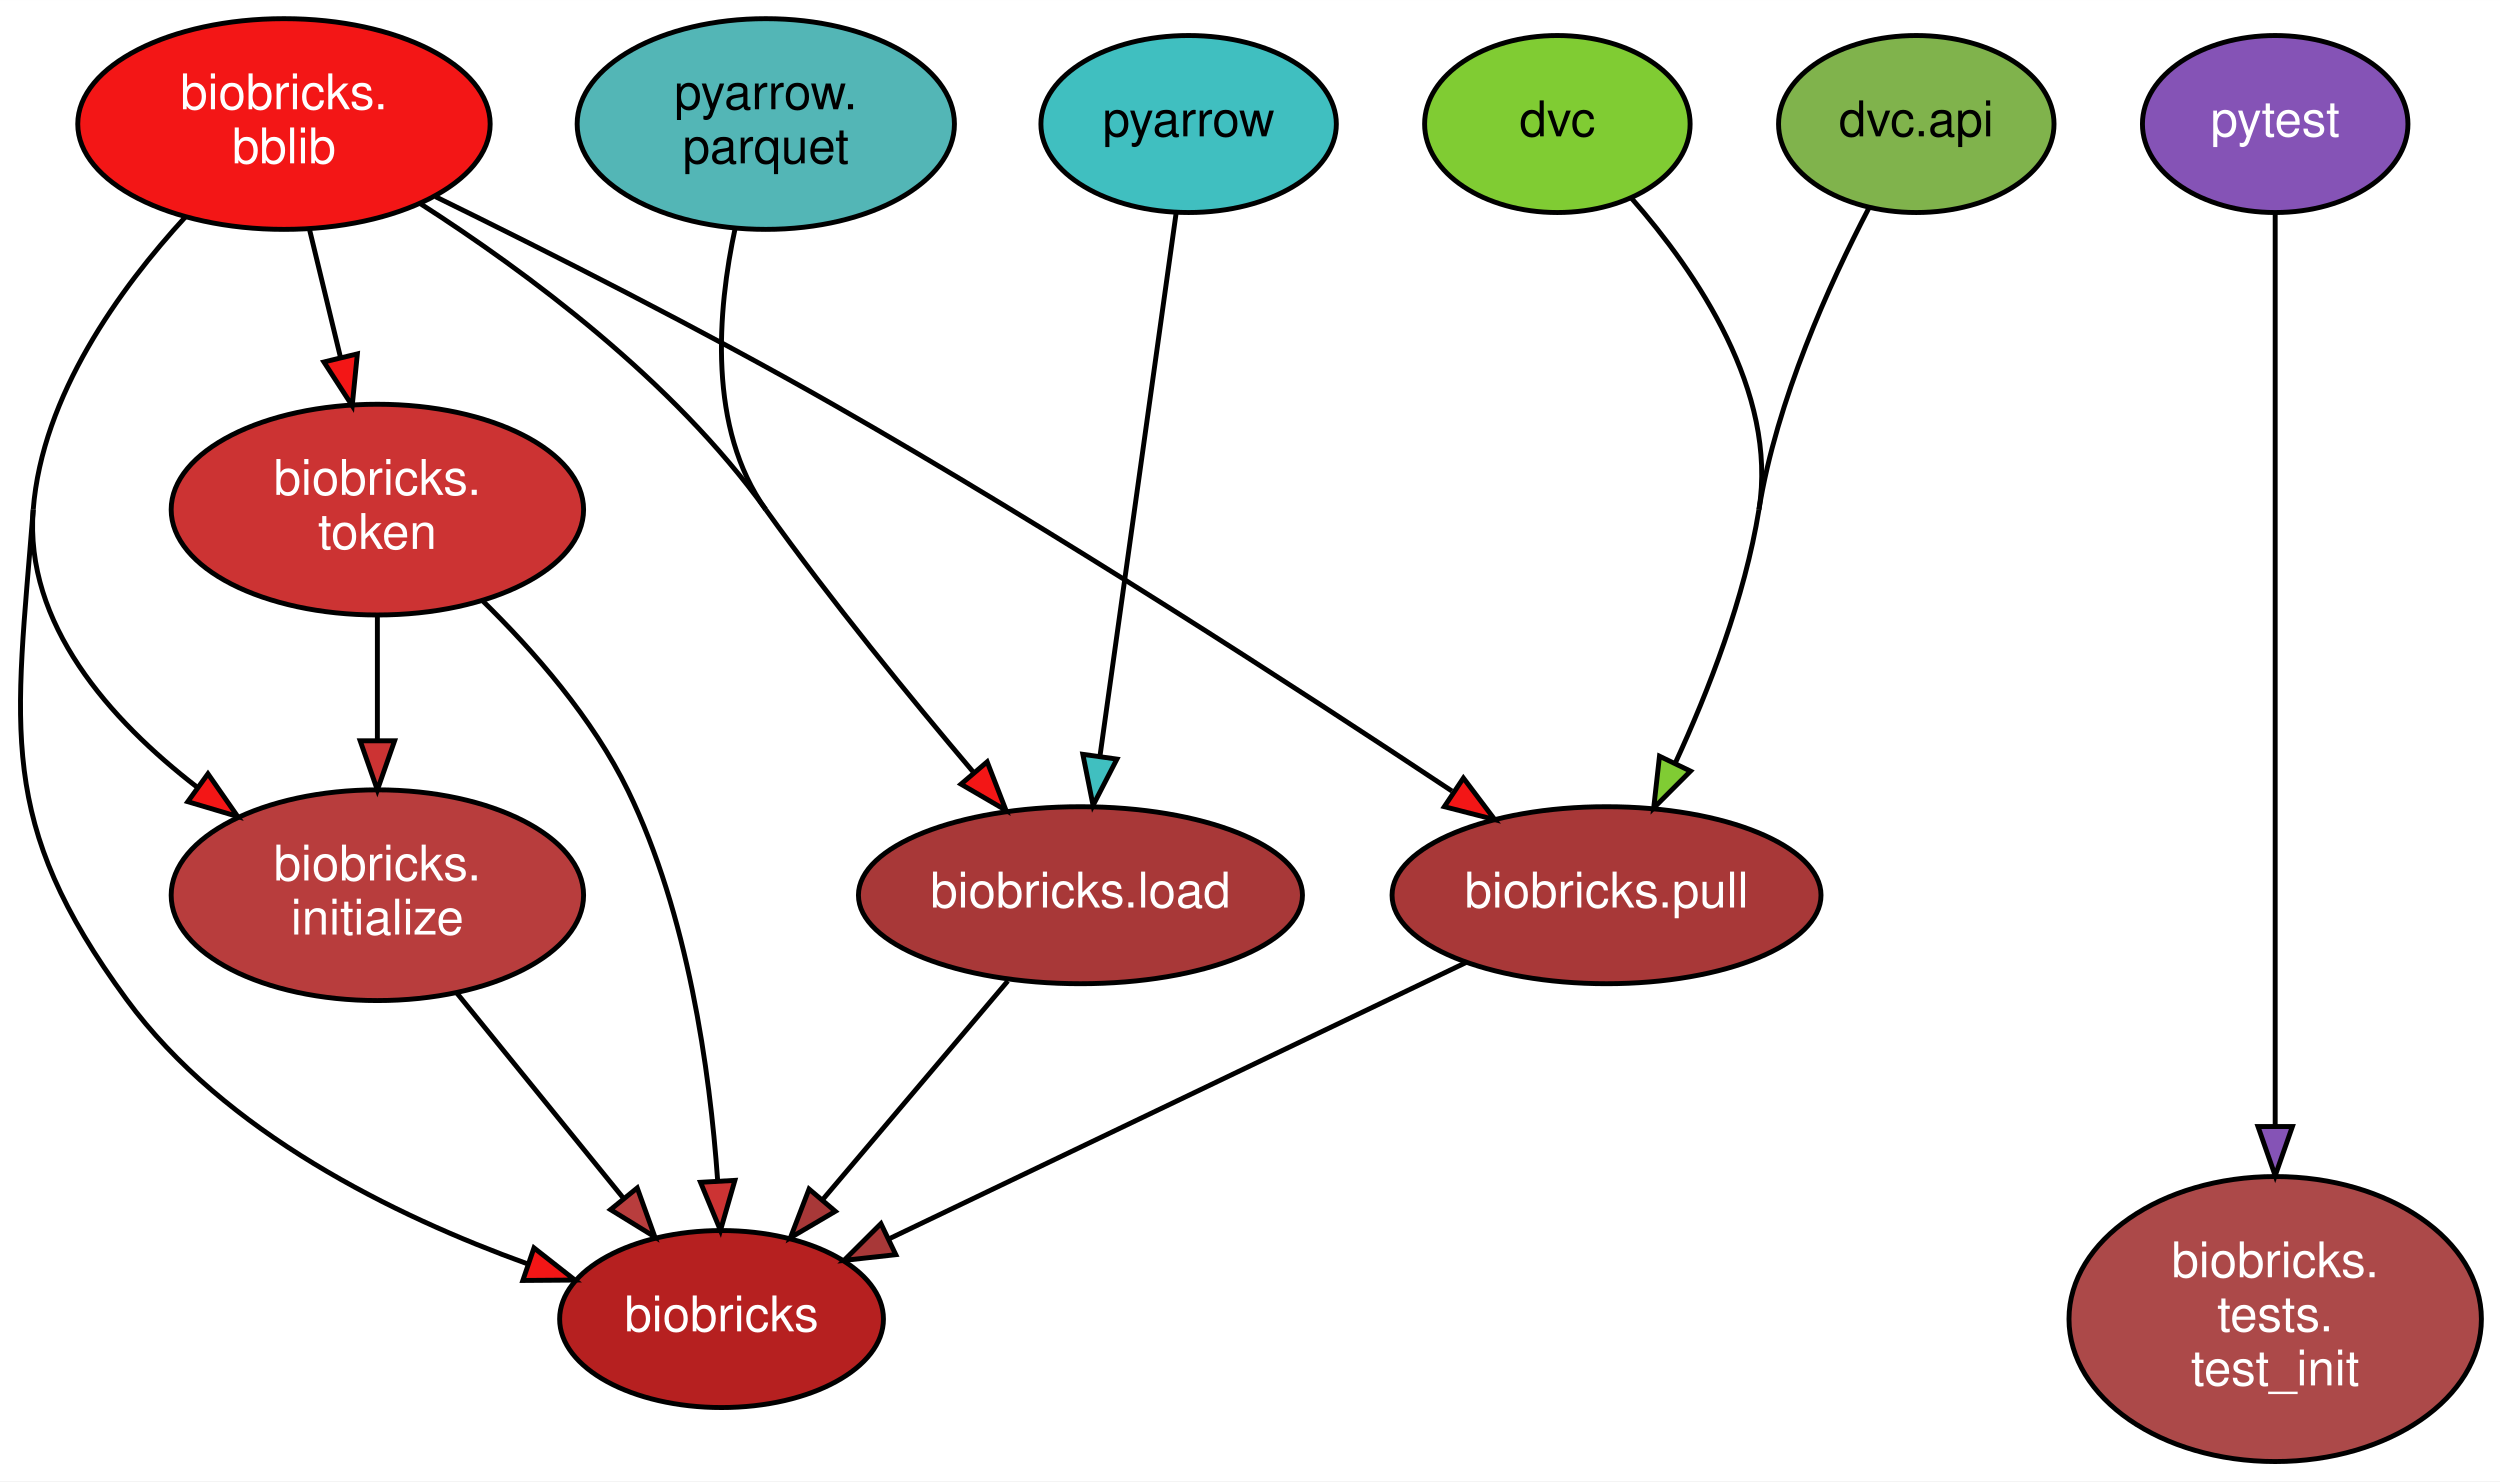
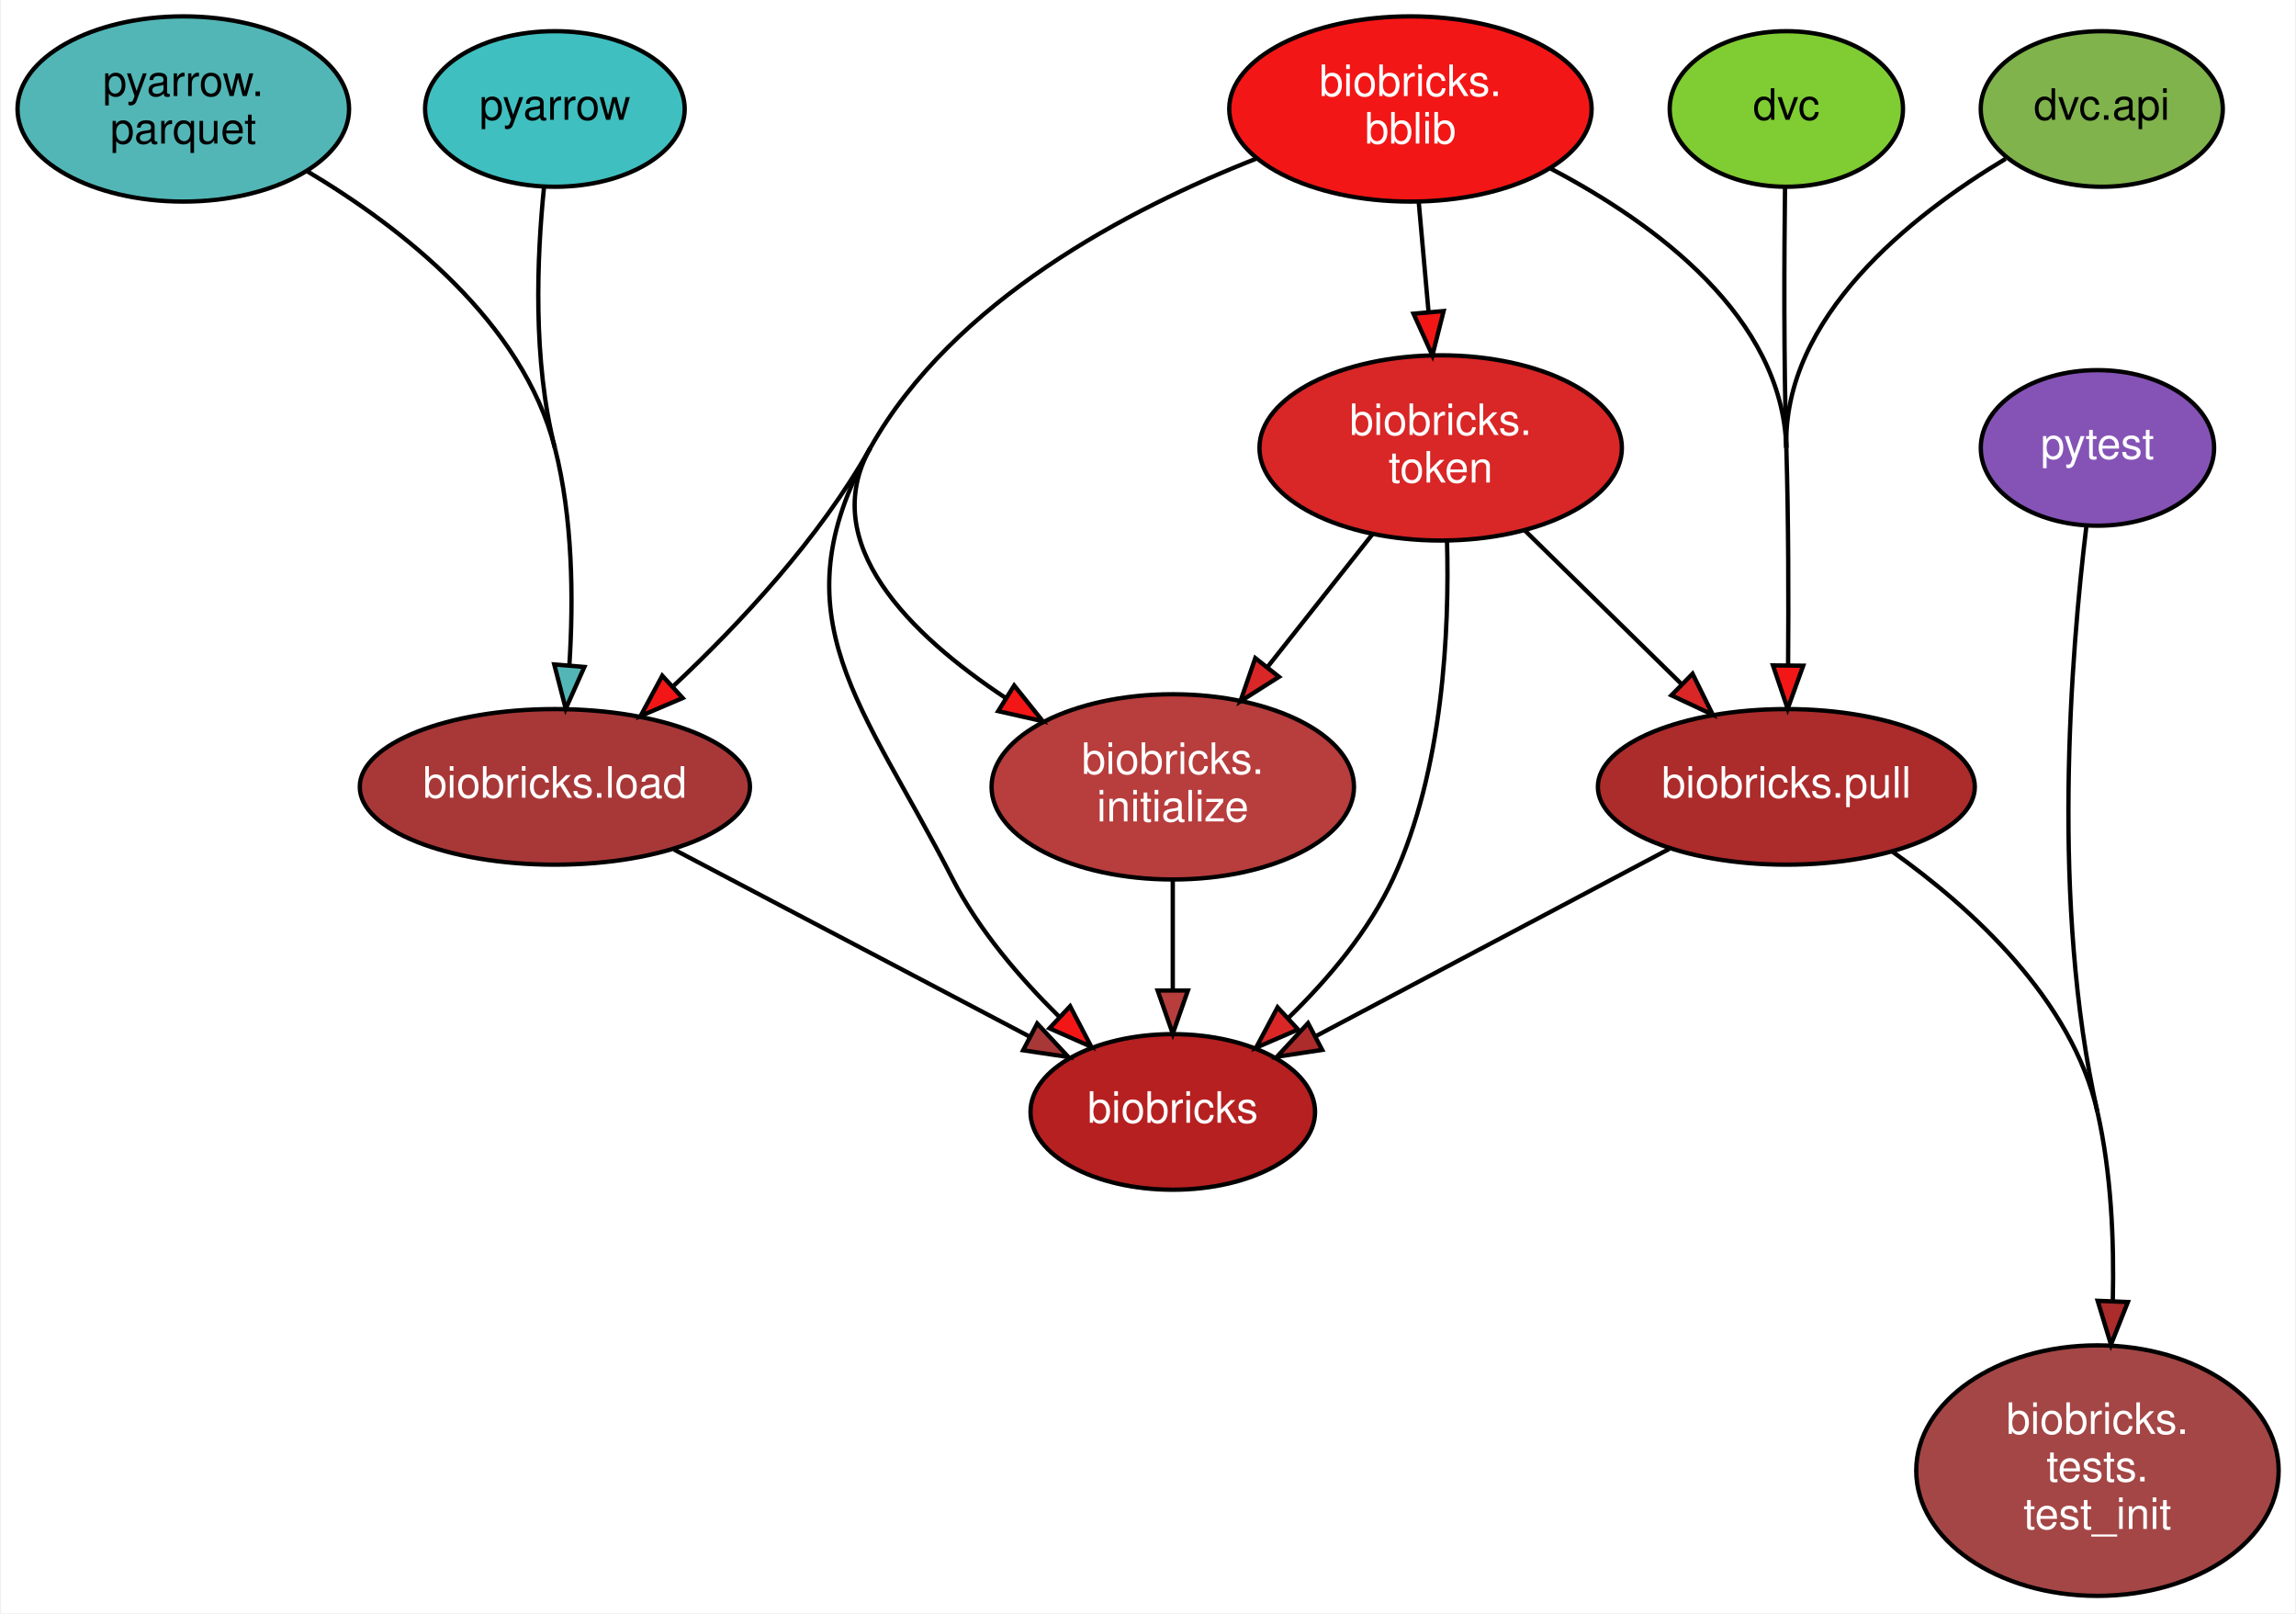
- <svg xmlns="http://www.w3.org/2000/svg" width="508pt" height="301pt" viewBox="0.00 0.00 508.48 301.26">
-   <g id="graph0" class="graph" transform="scale(1 1) rotate(0) translate(4 297.262)">
+ <svg xmlns="http://www.w3.org/2000/svg" width="531pt" height="373pt" viewBox="0.00 0.00 530.90 373.26">
+   <g id="graph0" class="graph" transform="scale(1 1) rotate(0) translate(4 369.262)">
    <style>.edge&gt;path:hover{stroke-width:8}</style>
-     <polygon fill="#ffffff" stroke="transparent" points="-4,4 -4,-297.262 504.475,-297.262 504.475,4 -4,4" />
+     <polygon fill="#ffffff" stroke="transparent" points="-4,4 -4,-369.262 526.903,-369.262 526.903,4 -4,4" />
    <g id="node1" class="node">
      <style>.edge&gt;path:hover{stroke-width:8}</style>
-       <ellipse fill="#b62020" stroke="#000000" cx="142.756" cy="-28.991" rx="32.93" ry="18" />
-       <text text-anchor="middle" x="142.756" y="-26.491" font-family="Helvetica,sans-Serif" font-size="10.00" fill="#ffffff">biobricks</text>
+       <ellipse fill="#b62020" stroke="#000000" cx="267.184" cy="-111.983" rx="32.93" ry="18" />
+       <text text-anchor="middle" x="267.184" y="-109.483" font-family="Helvetica,sans-Serif" font-size="10.00" fill="#ffffff">biobricks</text>
    </g>
    <g id="node2" class="node">
      <style>.edge&gt;path:hover{stroke-width:8}</style>
-       <ellipse fill="#f31616" stroke="#000000" cx="53.756" cy="-272.049" rx="41.94" ry="21.429" />
-       <text text-anchor="middle" x="53.756" y="-275.049" font-family="Helvetica,sans-Serif" font-size="10.00" fill="#ffffff">biobricks.</text>
-       <text text-anchor="middle" x="53.756" y="-264.049" font-family="Helvetica,sans-Serif" font-size="10.00" fill="#ffffff">bblib</text>
+       <ellipse fill="#f31616" stroke="#000000" cx="322.184" cy="-344.049" rx="41.94" ry="21.429" />
+       <text text-anchor="middle" x="322.184" y="-347.049" font-family="Helvetica,sans-Serif" font-size="10.00" fill="#ffffff">biobricks.</text>
+       <text text-anchor="middle" x="322.184" y="-336.049" font-family="Helvetica,sans-Serif" font-size="10.00" fill="#ffffff">bblib</text>
    </g>
    <g id="edge1" class="edge">
      <style>.edge&gt;path:hover{stroke-width:8}</style>
-       <path fill="none" stroke="#000000" d="M33.781,-253.231C20.275,-238.534 4.575,-216.776 2.756,-193.622" />
-       <path fill="none" stroke="#000000" d="M2.756,-193.622C-.775,-148.679 -4.919,-130.326 21.756,-93.983 41.61,-66.932 76.198,-49.983 103.322,-40.203" />
-       <polygon fill="#f31616" stroke="#000000" points="104.605,-43.464 112.937,-36.919 102.342,-36.839 104.605,-43.464" />
+       <path fill="none" stroke="#000000" d="M197.184,-265.622C175.112,-226.312 195.661,-206.123 216.184,-165.983 222.238,-154.142 231.69,-143.079 240.821,-134.087" />
+       <polygon fill="#f31616" stroke="#000000" points="243.427,-136.441 248.333,-127.05 238.642,-131.332 243.427,-136.441" />
    </g>
    <g id="node3" class="node">
      <style>.edge&gt;path:hover{stroke-width:8}</style>
-       <ellipse fill="#b83d3d" stroke="#000000" cx="72.756" cy="-115.196" rx="41.94" ry="21.429" />
-       <text text-anchor="middle" x="72.756" y="-118.196" font-family="Helvetica,sans-Serif" font-size="10.00" fill="#ffffff">biobricks.</text>
-       <text text-anchor="middle" x="72.756" y="-107.196" font-family="Helvetica,sans-Serif" font-size="10.00" fill="#ffffff">initialize</text>
+       <ellipse fill="#b83d3d" stroke="#000000" cx="267.184" cy="-187.196" rx="41.94" ry="21.429" />
+       <text text-anchor="middle" x="267.184" y="-190.196" font-family="Helvetica,sans-Serif" font-size="10.00" fill="#ffffff">biobricks.</text>
+       <text text-anchor="middle" x="267.184" y="-179.196" font-family="Helvetica,sans-Serif" font-size="10.00" fill="#ffffff">initialize</text>
    </g>
    <g id="edge2" class="edge">
      <style>.edge&gt;path:hover{stroke-width:8}</style>
-       <path fill="none" stroke="#000000" d="M2.756,-193.622C.933,-170.429 18.283,-150.887 36.163,-137.112" />
-       <polygon fill="#f31616" stroke="#000000" points="38.294,-139.891 44.349,-131.196 34.194,-134.217 38.294,-139.891" />
+       <path fill="none" stroke="#000000" d="M197.184,-265.622C184.824,-243.609 206.259,-222.487 228.577,-207.72" />
+       <polygon fill="#f31616" stroke="#000000" points="230.484,-210.655 237.104,-202.383 226.771,-204.722 230.484,-210.655" />
    </g>
    <g id="node4" class="node">
      <style>.edge&gt;path:hover{stroke-width:8}</style>
-       <ellipse fill="#a83838" stroke="#000000" cx="215.756" cy="-115.196" rx="45.155" ry="18" />
-       <text text-anchor="middle" x="215.756" y="-112.696" font-family="Helvetica,sans-Serif" font-size="10.00" fill="#ffffff">biobricks.load</text>
+       <ellipse fill="#a83838" stroke="#000000" cx="124.184" cy="-187.196" rx="45.155" ry="18" />
+       <text text-anchor="middle" x="124.184" y="-184.696" font-family="Helvetica,sans-Serif" font-size="10.00" fill="#ffffff">biobricks.load</text>
    </g>
    <g id="edge3" class="edge">
      <style>.edge&gt;path:hover{stroke-width:8}</style>
-       <path fill="none" stroke="#000000" d="M81.339,-255.952C103.158,-241.959 132.979,-219.844 151.756,-193.622" />
-       <path fill="none" stroke="#000000" d="M151.756,-193.622C164.964,-175.177 181.126,-155.392 193.904,-140.308" />
-       <polygon fill="#f31616" stroke="#000000" points="196.782,-142.328 200.614,-132.45 191.459,-137.782 196.782,-142.328" />
+       <path fill="none" stroke="#000000" d="M286.788,-332.662C257.008,-320.999 216.311,-299.689 197.184,-265.622" />
+       <path fill="none" stroke="#000000" d="M197.184,-265.622C185.474,-244.766 167.11,-225.075 151.731,-210.641" />
+       <polygon fill="#f31616" stroke="#000000" points="153.757,-207.751 144.012,-203.593 149.037,-212.921 153.757,-207.751" />
    </g>
    <g id="node5" class="node">
      <style>.edge&gt;path:hover{stroke-width:8}</style>
-       <ellipse fill="#a83838" stroke="#000000" cx="322.756" cy="-115.196" rx="43.622" ry="18" />
-       <text text-anchor="middle" x="322.756" y="-112.696" font-family="Helvetica,sans-Serif" font-size="10.00" fill="#ffffff">biobricks.pull</text>
+       <ellipse fill="#ac2b2b" stroke="#000000" cx="409.184" cy="-187.196" rx="43.622" ry="18" />
+       <text text-anchor="middle" x="409.184" y="-184.696" font-family="Helvetica,sans-Serif" font-size="10.00" fill="#ffffff">biobricks.pull</text>
    </g>
    <g id="edge4" class="edge">
      <style>.edge&gt;path:hover{stroke-width:8}</style>
-       <path fill="none" stroke="#000000" d="M84.588,-257.264C107.317,-246.133 138.832,-230.212 165.756,-214.836 210.279,-189.409 259.987,-157.181 291.309,-136.377" />
-       <polygon fill="#f31616" stroke="#000000" points="293.645,-139.026 300.024,-130.568 289.762,-133.202 293.645,-139.026" />
+       <path fill="none" stroke="#000000" d="M354.603,-330.272C378.959,-317.507 408.284,-295.909 409.184,-265.622" />
+       <path fill="none" stroke="#000000" d="M409.184,-265.622C409.679,-248.976 409.701,-230.333 409.589,-215.402" />
+       <polygon fill="#f31616" stroke="#000000" points="413.087,-215.232 409.488,-205.267 406.087,-215.302 413.087,-215.232" />
    </g>
    <g id="node7" class="node">
      <style>.edge&gt;path:hover{stroke-width:8}</style>
-       <ellipse fill="#cc3333" stroke="#000000" cx="72.756" cy="-193.622" rx="41.94" ry="21.429" />
-       <text text-anchor="middle" x="72.756" y="-196.622" font-family="Helvetica,sans-Serif" font-size="10.00" fill="#ffffff">biobricks.</text>
-       <text text-anchor="middle" x="72.756" y="-185.622" font-family="Helvetica,sans-Serif" font-size="10.00" fill="#ffffff">token</text>
+       <ellipse fill="#d92626" stroke="#000000" cx="329.184" cy="-265.622" rx="41.94" ry="21.429" />
+       <text text-anchor="middle" x="329.184" y="-268.622" font-family="Helvetica,sans-Serif" font-size="10.00" fill="#ffffff">biobricks.</text>
+       <text text-anchor="middle" x="329.184" y="-257.622" font-family="Helvetica,sans-Serif" font-size="10.00" fill="#ffffff">token</text>
    </g>
    <g id="edge5" class="edge">
      <style>.edge&gt;path:hover{stroke-width:8}</style>
-       <path fill="none" stroke="#000000" d="M58.948,-250.618C60.891,-242.6 63.138,-233.322 65.248,-224.611" />
-       <polygon fill="#f31616" stroke="#000000" points="68.683,-225.298 67.636,-214.755 61.88,-223.65 68.683,-225.298" />
+       <path fill="none" stroke="#000000" d="M324.096,-322.618C324.799,-314.751 325.609,-305.672 326.374,-297.106" />
+       <polygon fill="#f31616" stroke="#000000" points="329.87,-297.298 327.273,-287.027 322.898,-296.676 329.87,-297.298" />
    </g>
    <g id="edge6" class="edge">
      <style>.edge&gt;path:hover{stroke-width:8}</style>
-       <path fill="none" stroke="#000000" d="M88.991,-95.202C99.092,-82.763 112.153,-66.678 122.873,-53.477" />
-       <polygon fill="#b83d3d" stroke="#000000" points="125.61,-55.658 129.197,-45.689 120.176,-51.246 125.61,-55.658" />
+       <path fill="none" stroke="#000000" d="M267.184,-165.844C267.184,-157.905 267.184,-148.768 267.184,-140.301" />
+       <polygon fill="#b83d3d" stroke="#000000" points="270.684,-140.076 267.184,-130.076 263.684,-140.076 270.684,-140.076" />
    </g>
    <g id="edge7" class="edge">
      <style>.edge&gt;path:hover{stroke-width:8}</style>
-       <path fill="none" stroke="#000000" d="M200.983,-97.751C190.187,-85.002 175.403,-67.544 163.434,-53.41" />
-       <polygon fill="#a83838" stroke="#000000" points="165.897,-50.902 156.763,-45.533 160.555,-55.426 165.897,-50.902" />
+       <path fill="none" stroke="#000000" d="M151.756,-172.694C175.217,-160.354 208.98,-142.596 233.934,-129.471" />
+       <polygon fill="#a83838" stroke="#000000" points="235.806,-132.441 243.027,-124.689 232.547,-126.246 235.806,-132.441" />
    </g>
    <g id="edge8" class="edge">
      <style>.edge&gt;path:hover{stroke-width:8}</style>
-       <path fill="none" stroke="#000000" d="M294.234,-101.537C262.339,-86.261 210.711,-61.536 176.746,-45.27" />
-       <polygon fill="#a83838" stroke="#000000" points="178.197,-42.084 167.666,-40.921 175.173,-48.397 178.197,-42.084" />
+       <path fill="none" stroke="#000000" d="M382.14,-172.872C358.879,-160.551 325.24,-142.734 300.357,-129.554" />
+       <polygon fill="#ac2b2b" stroke="#000000" points="301.764,-126.338 291.288,-124.75 298.487,-132.524 301.764,-126.338" />
    </g>
    <g id="node6" class="node">
      <style>.edge&gt;path:hover{stroke-width:8}</style>
-       <ellipse fill="#ac4949" stroke="#000000" cx="458.756" cy="-28.991" rx="41.94" ry="28.983" />
-       <text text-anchor="middle" x="458.756" y="-37.491" font-family="Helvetica,sans-Serif" font-size="10.00" fill="#ffffff">biobricks.</text>
-       <text text-anchor="middle" x="458.756" y="-26.491" font-family="Helvetica,sans-Serif" font-size="10.00" fill="#ffffff">tests.</text>
-       <text text-anchor="middle" x="458.756" y="-15.491" font-family="Helvetica,sans-Serif" font-size="10.00" fill="#ffffff">test_init</text>
+       <ellipse fill="#a44646" stroke="#000000" cx="481.184" cy="-28.991" rx="41.94" ry="28.983" />
+       <text text-anchor="middle" x="481.184" y="-37.491" font-family="Helvetica,sans-Serif" font-size="10.00" fill="#ffffff">biobricks.</text>
+       <text text-anchor="middle" x="481.184" y="-26.491" font-family="Helvetica,sans-Serif" font-size="10.00" fill="#ffffff">tests.</text>
+       <text text-anchor="middle" x="481.184" y="-15.491" font-family="Helvetica,sans-Serif" font-size="10.00" fill="#ffffff">test_init</text>
    </g>
    <g id="edge9" class="edge">
      <style>.edge&gt;path:hover{stroke-width:8}</style>
-       <path fill="none" stroke="#000000" d="M93.966,-175.265C104.562,-164.918 116.614,-151.136 123.756,-136.409 135.9,-111.368 140.363,-79.68 141.961,-57.227" />
-       <polygon fill="#cc3333" stroke="#000000" points="145.468,-57.198 142.537,-47.017 138.479,-56.804 145.468,-57.198" />
+       <path fill="none" stroke="#000000" d="M433.653,-172.262C452.123,-159.134 475.262,-138.072 481.184,-111.983" />
+       <path fill="none" stroke="#000000" d="M481.184,-111.983C484.361,-97.987 485.065,-82.318 484.741,-68.397" />
+       <polygon fill="#ac2b2b" stroke="#000000" points="488.227,-67.995 484.316,-58.148 481.233,-68.285 488.227,-67.995" />
    </g>
    <g id="edge10" class="edge">
      <style>.edge&gt;path:hover{stroke-width:8}</style>
-       <path fill="none" stroke="#000000" d="M72.756,-172.192C72.756,-164.325 72.756,-155.246 72.756,-146.679" />
-       <polygon fill="#cc3333" stroke="#000000" points="76.256,-146.6 72.756,-136.6 69.256,-146.6 76.256,-146.6" />
+       <path fill="none" stroke="#000000" d="M330.648,-244.364C331.233,-223.451 329.805,-191.096 318.184,-165.983 312.599,-153.914 303.238,-142.806 294.049,-133.843" />
+       <polygon fill="#d92626" stroke="#000000" points="296.182,-131.049 286.457,-126.844 291.438,-136.196 296.182,-131.049" />
+     </g>
+     <g id="edge11" class="edge">
+       <style>.edge&gt;path:hover{stroke-width:8}</style>
+       <path fill="none" stroke="#000000" d="M313.538,-245.832C306.122,-236.451 297.138,-225.086 289.06,-214.868" />
+       <polygon fill="#d92626" stroke="#000000" points="291.771,-212.654 282.824,-206.98 286.28,-216.995 291.771,-212.654" />
+     </g>
+     <g id="edge12" class="edge">
+       <style>.edge&gt;path:hover{stroke-width:8}</style>
+       <path fill="none" stroke="#000000" d="M348.55,-246.637C359.474,-235.928 373.227,-222.445 384.872,-211.03" />
+       <polygon fill="#d92626" stroke="#000000" points="387.478,-213.376 392.169,-203.876 382.578,-208.377 387.478,-213.376" />
    </g>
    <g id="node8" class="node">
      <style>.edge&gt;path:hover{stroke-width:8}</style>
-       <ellipse fill="#80cc33" stroke="#000000" cx="312.756" cy="-272.049" rx="27" ry="18" />
-       <text text-anchor="middle" x="312.756" y="-269.549" font-family="Helvetica,sans-Serif" font-size="10.00" fill="#000000">dvc</text>
+       <ellipse fill="#80cc33" stroke="#000000" cx="409.184" cy="-344.049" rx="27" ry="18" />
+       <text text-anchor="middle" x="409.184" y="-341.549" font-family="Helvetica,sans-Serif" font-size="10.00" fill="#000000">dvc</text>
    </g>
-     <g id="edge11" class="edge">
+     <g id="edge13" class="edge">
      <style>.edge&gt;path:hover{stroke-width:8}</style>
-       <path fill="none" stroke="#000000" d="M327.876,-256.906C341.091,-241.846 357.613,-217.589 353.756,-193.622" />
-       <path fill="none" stroke="#000000" d="M353.756,-193.622C350.875,-175.718 343.524,-156.779 336.704,-141.998" />
-       <polygon fill="#80cc33" stroke="#000000" points="339.836,-140.436 332.351,-132.938 333.527,-143.468 339.836,-140.436" />
+       <path fill="none" stroke="#000000" d="M408.879,-325.977C408.684,-310.079 408.569,-286.309 409.184,-265.622" />
    </g>
    <g id="node9" class="node">
      <style>.edge&gt;path:hover{stroke-width:8}</style>
-       <ellipse fill="#80b34c" stroke="#000000" cx="385.756" cy="-272.049" rx="28.014" ry="18" />
-       <text text-anchor="middle" x="385.756" y="-269.549" font-family="Helvetica,sans-Serif" font-size="10.00" fill="#000000">dvc.api</text>
+       <ellipse fill="#80b34c" stroke="#000000" cx="482.184" cy="-344.049" rx="28.014" ry="18" />
+       <text text-anchor="middle" x="482.184" y="-341.549" font-family="Helvetica,sans-Serif" font-size="10.00" fill="#000000">dvc.api</text>
    </g>
-     <g id="edge12" class="edge">
+     <g id="edge14" class="edge">
      <style>.edge&gt;path:hover{stroke-width:8}</style>
-       <path fill="none" stroke="#000000" d="M376.12,-254.966C368.063,-239.511 357.331,-215.836 353.756,-193.622" />
+       <path fill="none" stroke="#000000" d="M459.925,-332.517C438.124,-319.437 408.283,-295.929 409.184,-265.622" />
    </g>
    <g id="node10" class="node">
      <style>.edge&gt;path:hover{stroke-width:8}</style>
-       <ellipse fill="#40bfc0" stroke="#000000" cx="237.756" cy="-272.049" rx="30.044" ry="18" />
-       <text text-anchor="middle" x="237.756" y="-269.549" font-family="Helvetica,sans-Serif" font-size="10.00" fill="#000000">pyarrow</text>
+       <ellipse fill="#40bfc0" stroke="#000000" cx="124.184" cy="-344.049" rx="30.044" ry="18" />
+       <text text-anchor="middle" x="124.184" y="-341.549" font-family="Helvetica,sans-Serif" font-size="10.00" fill="#000000">pyarrow</text>
    </g>
-     <g id="edge13" class="edge">
+     <g id="edge15" class="edge">
      <style>.edge&gt;path:hover{stroke-width:8}</style>
-       <path fill="none" stroke="#000000" d="M235.232,-254.056C231.44,-227.017 224.237,-175.661 219.733,-143.551" />
-       <polygon fill="#40bfc0" stroke="#000000" points="223.173,-142.879 218.318,-133.462 216.241,-143.851 223.173,-142.879" />
+       <path fill="none" stroke="#000000" d="M121.673,-325.978C120.024,-309.875 119.014,-285.803 124.184,-265.622" />
    </g>
    <g id="node11" class="node">
      <style>.edge&gt;path:hover{stroke-width:8}</style>
-       <ellipse fill="#53b6b6" stroke="#000000" cx="151.756" cy="-272.049" rx="38.368" ry="21.429" />
-       <text text-anchor="middle" x="151.756" y="-275.049" font-family="Helvetica,sans-Serif" font-size="10.00" fill="#000000">pyarrow.</text>
-       <text text-anchor="middle" x="151.756" y="-264.049" font-family="Helvetica,sans-Serif" font-size="10.00" fill="#000000">parquet</text>
+       <ellipse fill="#53b6b6" stroke="#000000" cx="38.184" cy="-344.049" rx="38.368" ry="21.429" />
+       <text text-anchor="middle" x="38.184" y="-347.049" font-family="Helvetica,sans-Serif" font-size="10.00" fill="#000000">pyarrow.</text>
+       <text text-anchor="middle" x="38.184" y="-336.049" font-family="Helvetica,sans-Serif" font-size="10.00" fill="#000000">parquet</text>
    </g>
-     <g id="edge14" class="edge">
+     <g id="edge16" class="edge">
      <style>.edge&gt;path:hover{stroke-width:8}</style>
-       <path fill="none" stroke="#000000" d="M145.565,-251.044C141.882,-233.978 139.944,-210.117 151.756,-193.622" />
+       <path fill="none" stroke="#000000" d="M66.781,-329.685C88.805,-316.571 116.713,-294.789 124.184,-265.622" />
+       <path fill="none" stroke="#000000" d="M124.184,-265.622C128.343,-249.383 128.502,-230.625 127.546,-215.526" />
+       <polygon fill="#53b6b6" stroke="#000000" points="131.01,-214.943 126.694,-205.267 124.034,-215.522 131.01,-214.943" />
    </g>
    <g id="node12" class="node">
      <style>.edge&gt;path:hover{stroke-width:8}</style>
-       <ellipse fill="#8553b6" stroke="#000000" cx="458.756" cy="-272.049" rx="27" ry="18" />
-       <text text-anchor="middle" x="458.756" y="-269.549" font-family="Helvetica,sans-Serif" font-size="10.00" fill="#ffffff">pytest</text>
+       <ellipse fill="#8553b6" stroke="#000000" cx="481.184" cy="-265.622" rx="27" ry="18" />
+       <text text-anchor="middle" x="481.184" y="-263.122" font-family="Helvetica,sans-Serif" font-size="10.00" fill="#ffffff">pytest</text>
    </g>
-     <g id="edge15" class="edge">
+     <g id="edge17" class="edge">
      <style>.edge&gt;path:hover{stroke-width:8}</style>
-       <path fill="none" stroke="#000000" d="M458.756,-253.78C458.756,-214.553 458.756,-121.514 458.756,-68.242" />
-       <polygon fill="#8553b6" stroke="#000000" points="462.256,-68.146 458.756,-58.146 455.256,-68.146 462.256,-68.146" />
+       <path fill="none" stroke="#000000" d="M478.606,-247.357C475.073,-218.275 470.32,-159.845 481.184,-111.983" />
    </g>
  </g>
</svg>
